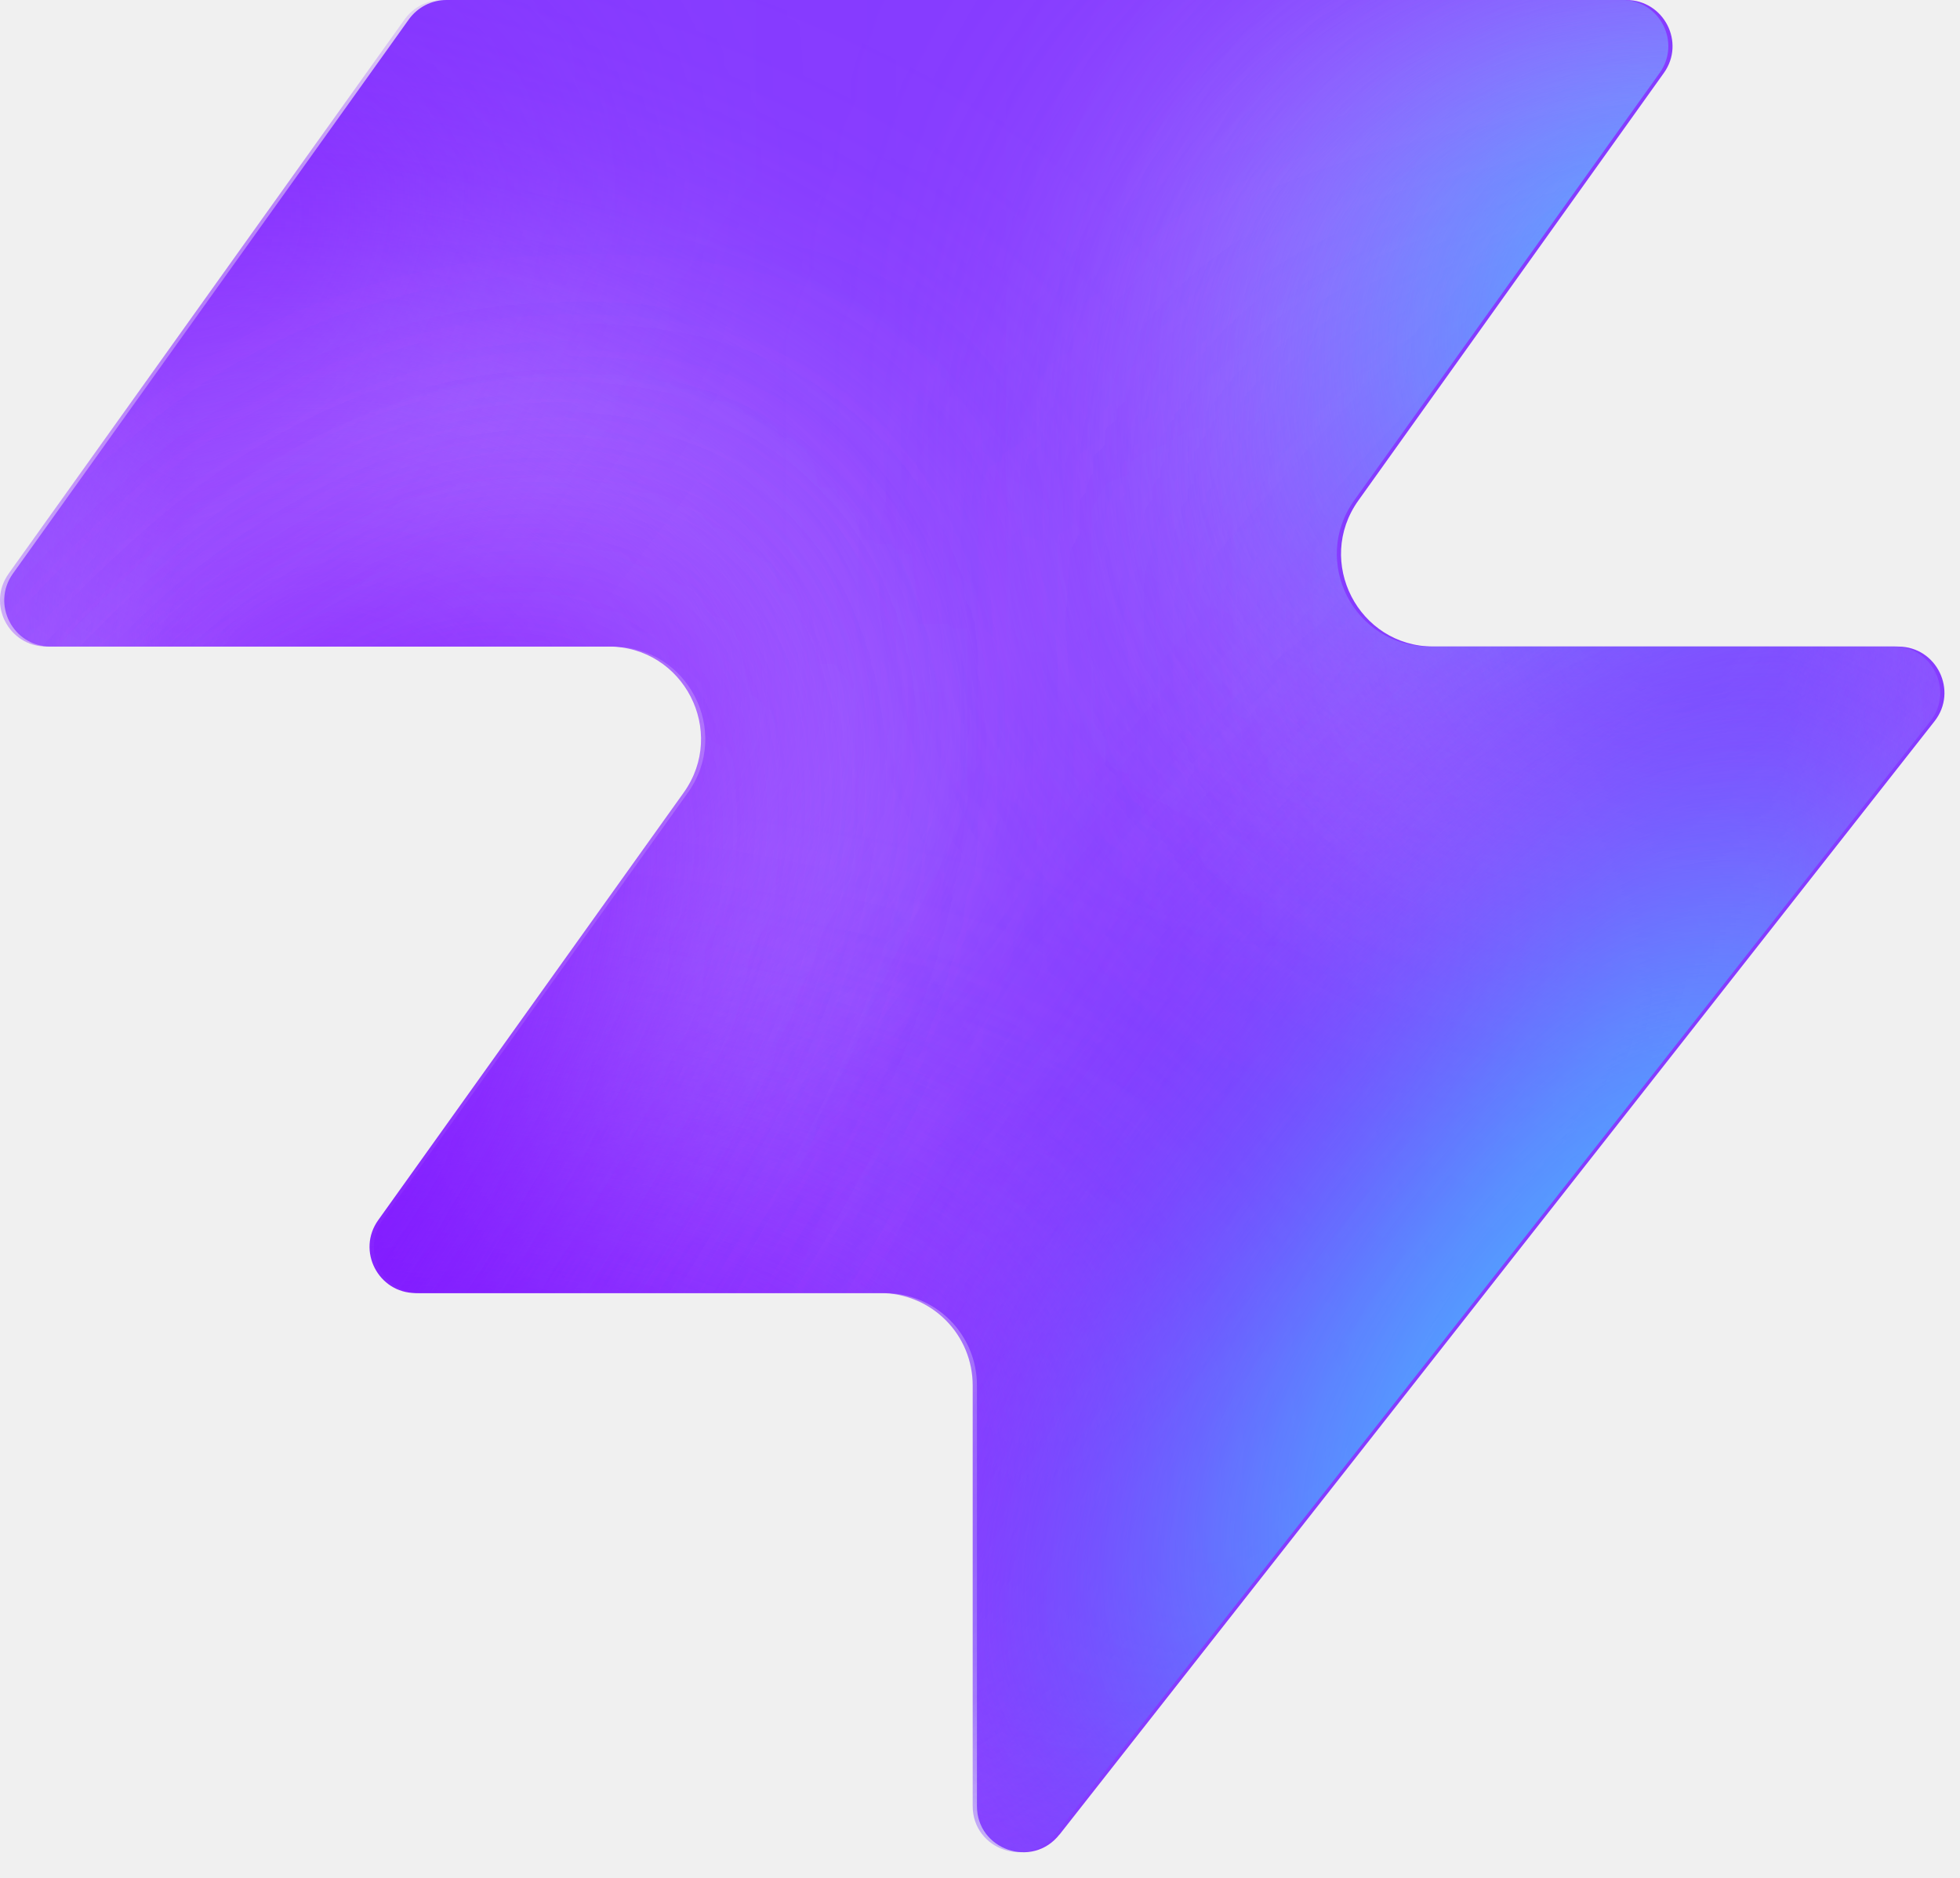
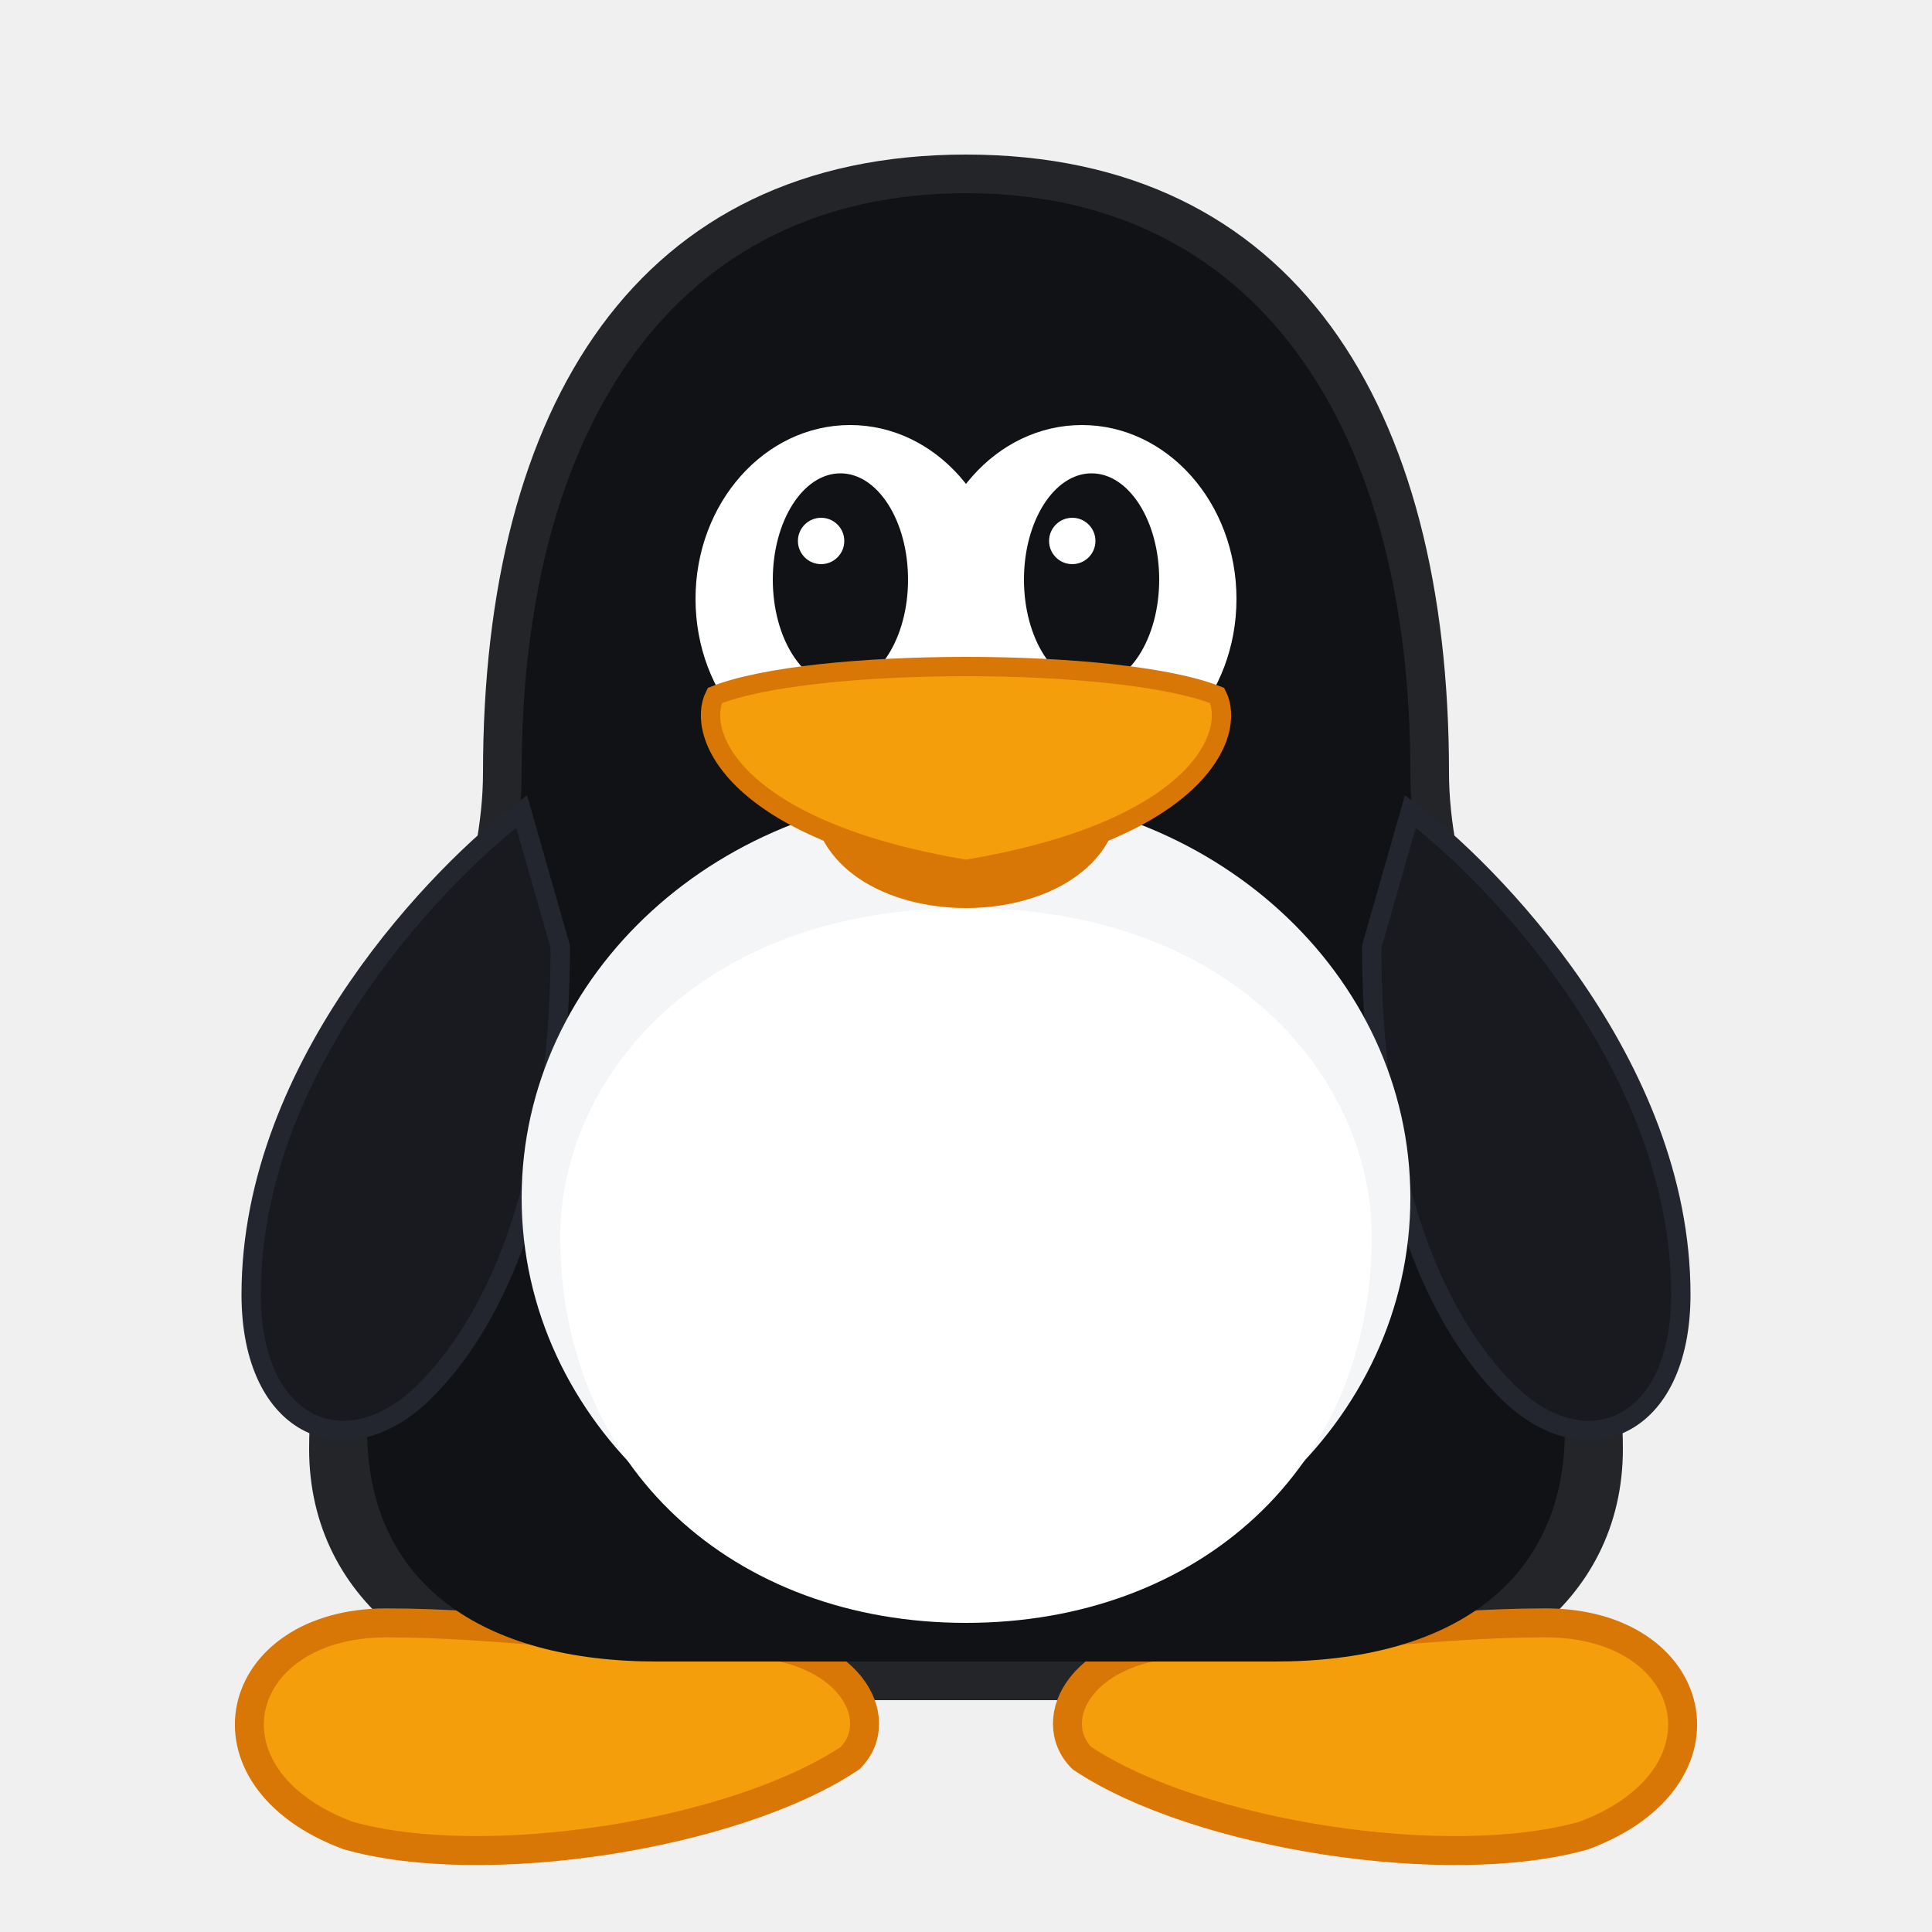
- <svg xmlns="http://www.w3.org/2000/svg" width="48" height="46" fill="none" viewBox="0 0 48 46">
-   <path fill="#863bff" d="M25.946 44.938c-.664.845-2.021.375-2.021-.698V33.937a2.26 2.26 0 0 0-2.262-2.262H10.287c-.92 0-1.456-1.04-.92-1.788l7.48-10.471c1.07-1.497 0-3.578-1.842-3.578H1.237c-.92 0-1.456-1.04-.92-1.788L10.013.474c.214-.297.556-.474.92-.474h28.894c.92 0 1.456 1.04.92 1.788l-7.48 10.471c-1.07 1.498 0 3.579 1.842 3.579h11.377c.943 0 1.473 1.088.89 1.83L25.947 44.94z" style="fill:#863bff;fill:color(display-p3 .525 .23 1);fill-opacity:1" />
-   <mask id="a" width="48" height="46" x="0" y="0" maskUnits="userSpaceOnUse" style="mask-type:alpha">
-     <path fill="#000" d="M25.842 44.938c-.664.844-2.021.375-2.021-.698V33.937a2.26 2.26 0 0 0-2.262-2.262H10.183c-.92 0-1.456-1.04-.92-1.788l7.48-10.471c1.07-1.498 0-3.579-1.842-3.579H1.133c-.92 0-1.456-1.04-.92-1.787L9.91.473c.214-.297.556-.474.92-.474h28.894c.92 0 1.456 1.04.92 1.788l-7.48 10.471c-1.07 1.498 0 3.578 1.842 3.578h11.377c.943 0 1.473 1.088.89 1.832L25.843 44.94z" style="fill:#000;fill-opacity:1" />
-   </mask>
-   <g mask="url(#a)">
-     <g filter="url(#b)">
-       <ellipse cx="5.508" cy="14.704" fill="#ede6ff" rx="5.508" ry="14.704" style="fill:#ede6ff;fill:color(display-p3 .927 .903 1);fill-opacity:1" transform="matrix(.00324 1 1 -.00324 -4.47 31.516)" />
-     </g>
-     <g filter="url(#c)">
-       <ellipse cx="10.399" cy="29.851" fill="#ede6ff" rx="10.399" ry="29.851" style="fill:#ede6ff;fill:color(display-p3 .927 .903 1);fill-opacity:1" transform="matrix(.00324 1 1 -.00324 -39.328 7.883)" />
-     </g>
-     <g filter="url(#d)">
-       <ellipse cx="5.508" cy="30.487" fill="#7e14ff" rx="5.508" ry="30.487" style="fill:#7e14ff;fill:color(display-p3 .492 .077 1);fill-opacity:1" transform="rotate(89.814 -25.913 -14.639)scale(1 -1)" />
-     </g>
-     <g filter="url(#e)">
-       <ellipse cx="5.508" cy="30.599" fill="#7e14ff" rx="5.508" ry="30.599" style="fill:#7e14ff;fill:color(display-p3 .492 .077 1);fill-opacity:1" transform="rotate(89.814 -32.644 -3.334)scale(1 -1)" />
-     </g>
-     <g filter="url(#f)">
-       <ellipse cx="5.508" cy="30.599" fill="#7e14ff" rx="5.508" ry="30.599" style="fill:#7e14ff;fill:color(display-p3 .492 .077 1);fill-opacity:1" transform="matrix(.00324 1 1 -.00324 -34.34 30.47)" />
-     </g>
-     <g filter="url(#g)">
-       <ellipse cx="14.072" cy="22.078" fill="#ede6ff" rx="14.072" ry="22.078" style="fill:#ede6ff;fill:color(display-p3 .927 .903 1);fill-opacity:1" transform="rotate(93.35 24.506 48.493)scale(-1 1)" />
-     </g>
-     <g filter="url(#h)">
-       <ellipse cx="3.47" cy="21.501" fill="#7e14ff" rx="3.47" ry="21.501" style="fill:#7e14ff;fill:color(display-p3 .492 .077 1);fill-opacity:1" transform="rotate(89.009 28.708 47.59)scale(-1 1)" />
-     </g>
-     <g filter="url(#i)">
-       <ellipse cx="3.47" cy="21.501" fill="#7e14ff" rx="3.47" ry="21.501" style="fill:#7e14ff;fill:color(display-p3 .492 .077 1);fill-opacity:1" transform="rotate(89.009 28.708 47.59)scale(-1 1)" />
-     </g>
-     <g filter="url(#j)">
-       <ellipse cx=".387" cy="8.972" fill="#7e14ff" rx="4.407" ry="29.108" style="fill:#7e14ff;fill:color(display-p3 .492 .077 1);fill-opacity:1" transform="rotate(39.51 .387 8.972)" />
-     </g>
-     <g filter="url(#k)">
-       <ellipse cx="47.523" cy="-6.092" fill="#7e14ff" rx="4.407" ry="29.108" style="fill:#7e14ff;fill:color(display-p3 .492 .077 1);fill-opacity:1" transform="rotate(37.892 47.523 -6.092)" />
-     </g>
-     <g filter="url(#l)">
-       <ellipse cx="41.412" cy="6.333" fill="#47bfff" rx="5.971" ry="9.665" style="fill:#47bfff;fill:color(display-p3 .28 .748 1);fill-opacity:1" transform="rotate(37.892 41.412 6.333)" />
-     </g>
-     <g filter="url(#m)">
-       <ellipse cx="-1.879" cy="38.332" fill="#7e14ff" rx="4.407" ry="29.108" style="fill:#7e14ff;fill:color(display-p3 .492 .077 1);fill-opacity:1" transform="rotate(37.892 -1.88 38.332)" />
-     </g>
-     <g filter="url(#n)">
-       <ellipse cx="-1.879" cy="38.332" fill="#7e14ff" rx="4.407" ry="29.108" style="fill:#7e14ff;fill:color(display-p3 .492 .077 1);fill-opacity:1" transform="rotate(37.892 -1.88 38.332)" />
-     </g>
-     <g filter="url(#o)">
-       <ellipse cx="35.651" cy="29.907" fill="#7e14ff" rx="4.407" ry="29.108" style="fill:#7e14ff;fill:color(display-p3 .492 .077 1);fill-opacity:1" transform="rotate(37.892 35.651 29.907)" />
-     </g>
-     <g filter="url(#p)">
-       <ellipse cx="38.418" cy="32.4" fill="#47bfff" rx="5.971" ry="15.297" style="fill:#47bfff;fill:color(display-p3 .28 .748 1);fill-opacity:1" transform="rotate(37.892 38.418 32.4)" />
-     </g>
+ <svg xmlns="http://www.w3.org/2000/svg" width="64" height="64" viewBox="0 0 100 100" fill="none">
+   <g id="tux-favicon">
+     <path d="M50 8 C33 8 25 21 25 40 C25 50 16 63 16 75 C16 83 23 88 32 88 L68 88 C77 88 84 83 84 75 C84 63 75 50 75 40 C75 21 67 8 50 8 Z" fill="#232529" />
+     <path d="M20 84 C12 84 10 92 18 95 C25 97 38 95 44 91 C46 89 44 85 38 85 C32 85 26 84 20 84 Z" fill="#F59E0B" stroke="#D97706" stroke-width="1.5" />
+     <path d="M80 84 C88 84 90 92 82 95 C75 97 62 95 56 91 C54 89 56 85 62 85 C68 85 74 84 80 84 Z" fill="#F59E0B" stroke="#D97706" stroke-width="1.5" />
+     <path d="M50 10 C35 10 27 22 27 40 C27 50 19 63 19 74 C19 82 25 86 34 86 L66 86 C75 86 81 82 81 74 C81 63 73 50 73 40 C73 22 65 10 50 10 Z" fill="#111215" />
+     <path d="M27 42 C23 45 13 55 13 67 C13 74 18 76 22 72 C27 67 29 58 29 49 Z" fill="#181A1F" stroke="#23262E" stroke-width="1" />
+     <path d="M73 42 C77 45 87 55 87 67 C87 74 82 76 78 72 C73 67 71 58 71 49 Z" fill="#181A1F" stroke="#23262E" stroke-width="1" />
+     <ellipse cx="50" cy="62" rx="23" ry="21" fill="#F4F5F7" />
+     <path d="M29 64 C29 76 38 84 50 84 C62 84 71 76 71 64 C71 56 64 47 50 47 C36 47 29 56 29 64 Z" fill="#FFFFFF" />
+     <ellipse cx="44" cy="31" rx="8" ry="9" fill="#FFFFFF" />
+     <ellipse cx="56" cy="31" rx="8" ry="9" fill="#FFFFFF" />
+     <ellipse cx="43.5" cy="30" rx="3.5" ry="5.5" fill="#111215" />
+     <circle cx="42.5" cy="28" r="1.2" fill="#FFFFFF" />
+     <ellipse cx="56.5" cy="30" rx="3.5" ry="5.5" fill="#111215" />
+     <circle cx="55.5" cy="28" r="1.2" fill="#FFFFFF" />
+     <path d="M42 41 C42 45 46 47 50 47 C54 47 58 45 58 41 Z" fill="#D97706" />
+     <path d="M37 36 C42 34 58 34 63 36 C64 38 62 43 50 45 C38 43 36 38 37 36 Z" fill="#F59E0B" stroke="#D97706" stroke-width="1" />
  </g>
-   <defs>
-     <filter id="b" width="60.045" height="41.654" x="-19.77" y="16.149" color-interpolation-filters="sRGB" filterUnits="userSpaceOnUse">
-       <feFlood flood-opacity="0" result="BackgroundImageFix" />
-       <feBlend in="SourceGraphic" in2="BackgroundImageFix" result="shape" />
-       <feGaussianBlur result="effect1_foregroundBlur_2002_17158" stdDeviation="7.659" />
-     </filter>
-     <filter id="c" width="90.34" height="51.437" x="-54.613" y="-7.533" color-interpolation-filters="sRGB" filterUnits="userSpaceOnUse">
-       <feFlood flood-opacity="0" result="BackgroundImageFix" />
-       <feBlend in="SourceGraphic" in2="BackgroundImageFix" result="shape" />
-       <feGaussianBlur result="effect1_foregroundBlur_2002_17158" stdDeviation="7.659" />
-     </filter>
-     <filter id="d" width="79.355" height="29.4" x="-49.64" y="2.03" color-interpolation-filters="sRGB" filterUnits="userSpaceOnUse">
-       <feFlood flood-opacity="0" result="BackgroundImageFix" />
-       <feBlend in="SourceGraphic" in2="BackgroundImageFix" result="shape" />
-       <feGaussianBlur result="effect1_foregroundBlur_2002_17158" stdDeviation="4.596" />
-     </filter>
-     <filter id="e" width="79.579" height="29.4" x="-45.045" y="20.029" color-interpolation-filters="sRGB" filterUnits="userSpaceOnUse">
-       <feFlood flood-opacity="0" result="BackgroundImageFix" />
-       <feBlend in="SourceGraphic" in2="BackgroundImageFix" result="shape" />
-       <feGaussianBlur result="effect1_foregroundBlur_2002_17158" stdDeviation="4.596" />
-     </filter>
-     <filter id="f" width="79.579" height="29.4" x="-43.513" y="21.178" color-interpolation-filters="sRGB" filterUnits="userSpaceOnUse">
-       <feFlood flood-opacity="0" result="BackgroundImageFix" />
-       <feBlend in="SourceGraphic" in2="BackgroundImageFix" result="shape" />
-       <feGaussianBlur result="effect1_foregroundBlur_2002_17158" stdDeviation="4.596" />
-     </filter>
-     <filter id="g" width="74.749" height="58.852" x="15.756" y="-17.901" color-interpolation-filters="sRGB" filterUnits="userSpaceOnUse">
-       <feFlood flood-opacity="0" result="BackgroundImageFix" />
-       <feBlend in="SourceGraphic" in2="BackgroundImageFix" result="shape" />
-       <feGaussianBlur result="effect1_foregroundBlur_2002_17158" stdDeviation="7.659" />
-     </filter>
-     <filter id="h" width="61.377" height="25.362" x="23.548" y="2.284" color-interpolation-filters="sRGB" filterUnits="userSpaceOnUse">
-       <feFlood flood-opacity="0" result="BackgroundImageFix" />
-       <feBlend in="SourceGraphic" in2="BackgroundImageFix" result="shape" />
-       <feGaussianBlur result="effect1_foregroundBlur_2002_17158" stdDeviation="4.596" />
-     </filter>
-     <filter id="i" width="61.377" height="25.362" x="23.548" y="2.284" color-interpolation-filters="sRGB" filterUnits="userSpaceOnUse">
-       <feFlood flood-opacity="0" result="BackgroundImageFix" />
-       <feBlend in="SourceGraphic" in2="BackgroundImageFix" result="shape" />
-       <feGaussianBlur result="effect1_foregroundBlur_2002_17158" stdDeviation="4.596" />
-     </filter>
-     <filter id="j" width="56.045" height="63.649" x="-27.636" y="-22.853" color-interpolation-filters="sRGB" filterUnits="userSpaceOnUse">
-       <feFlood flood-opacity="0" result="BackgroundImageFix" />
-       <feBlend in="SourceGraphic" in2="BackgroundImageFix" result="shape" />
-       <feGaussianBlur result="effect1_foregroundBlur_2002_17158" stdDeviation="4.596" />
-     </filter>
-     <filter id="k" width="54.814" height="64.646" x="20.116" y="-38.415" color-interpolation-filters="sRGB" filterUnits="userSpaceOnUse">
-       <feFlood flood-opacity="0" result="BackgroundImageFix" />
-       <feBlend in="SourceGraphic" in2="BackgroundImageFix" result="shape" />
-       <feGaussianBlur result="effect1_foregroundBlur_2002_17158" stdDeviation="4.596" />
-     </filter>
-     <filter id="l" width="33.541" height="35.313" x="24.641" y="-11.323" color-interpolation-filters="sRGB" filterUnits="userSpaceOnUse">
-       <feFlood flood-opacity="0" result="BackgroundImageFix" />
-       <feBlend in="SourceGraphic" in2="BackgroundImageFix" result="shape" />
-       <feGaussianBlur result="effect1_foregroundBlur_2002_17158" stdDeviation="4.596" />
-     </filter>
-     <filter id="m" width="54.814" height="64.646" x="-29.286" y="6.009" color-interpolation-filters="sRGB" filterUnits="userSpaceOnUse">
-       <feFlood flood-opacity="0" result="BackgroundImageFix" />
-       <feBlend in="SourceGraphic" in2="BackgroundImageFix" result="shape" />
-       <feGaussianBlur result="effect1_foregroundBlur_2002_17158" stdDeviation="4.596" />
-     </filter>
-     <filter id="n" width="54.814" height="64.646" x="-29.286" y="6.009" color-interpolation-filters="sRGB" filterUnits="userSpaceOnUse">
-       <feFlood flood-opacity="0" result="BackgroundImageFix" />
-       <feBlend in="SourceGraphic" in2="BackgroundImageFix" result="shape" />
-       <feGaussianBlur result="effect1_foregroundBlur_2002_17158" stdDeviation="4.596" />
-     </filter>
-     <filter id="o" width="54.814" height="64.646" x="8.244" y="-2.416" color-interpolation-filters="sRGB" filterUnits="userSpaceOnUse">
-       <feFlood flood-opacity="0" result="BackgroundImageFix" />
-       <feBlend in="SourceGraphic" in2="BackgroundImageFix" result="shape" />
-       <feGaussianBlur result="effect1_foregroundBlur_2002_17158" stdDeviation="4.596" />
-     </filter>
-     <filter id="p" width="39.409" height="43.623" x="18.713" y="10.588" color-interpolation-filters="sRGB" filterUnits="userSpaceOnUse">
-       <feFlood flood-opacity="0" result="BackgroundImageFix" />
-       <feBlend in="SourceGraphic" in2="BackgroundImageFix" result="shape" />
-       <feGaussianBlur result="effect1_foregroundBlur_2002_17158" stdDeviation="4.596" />
-     </filter>
-   </defs>
</svg>
